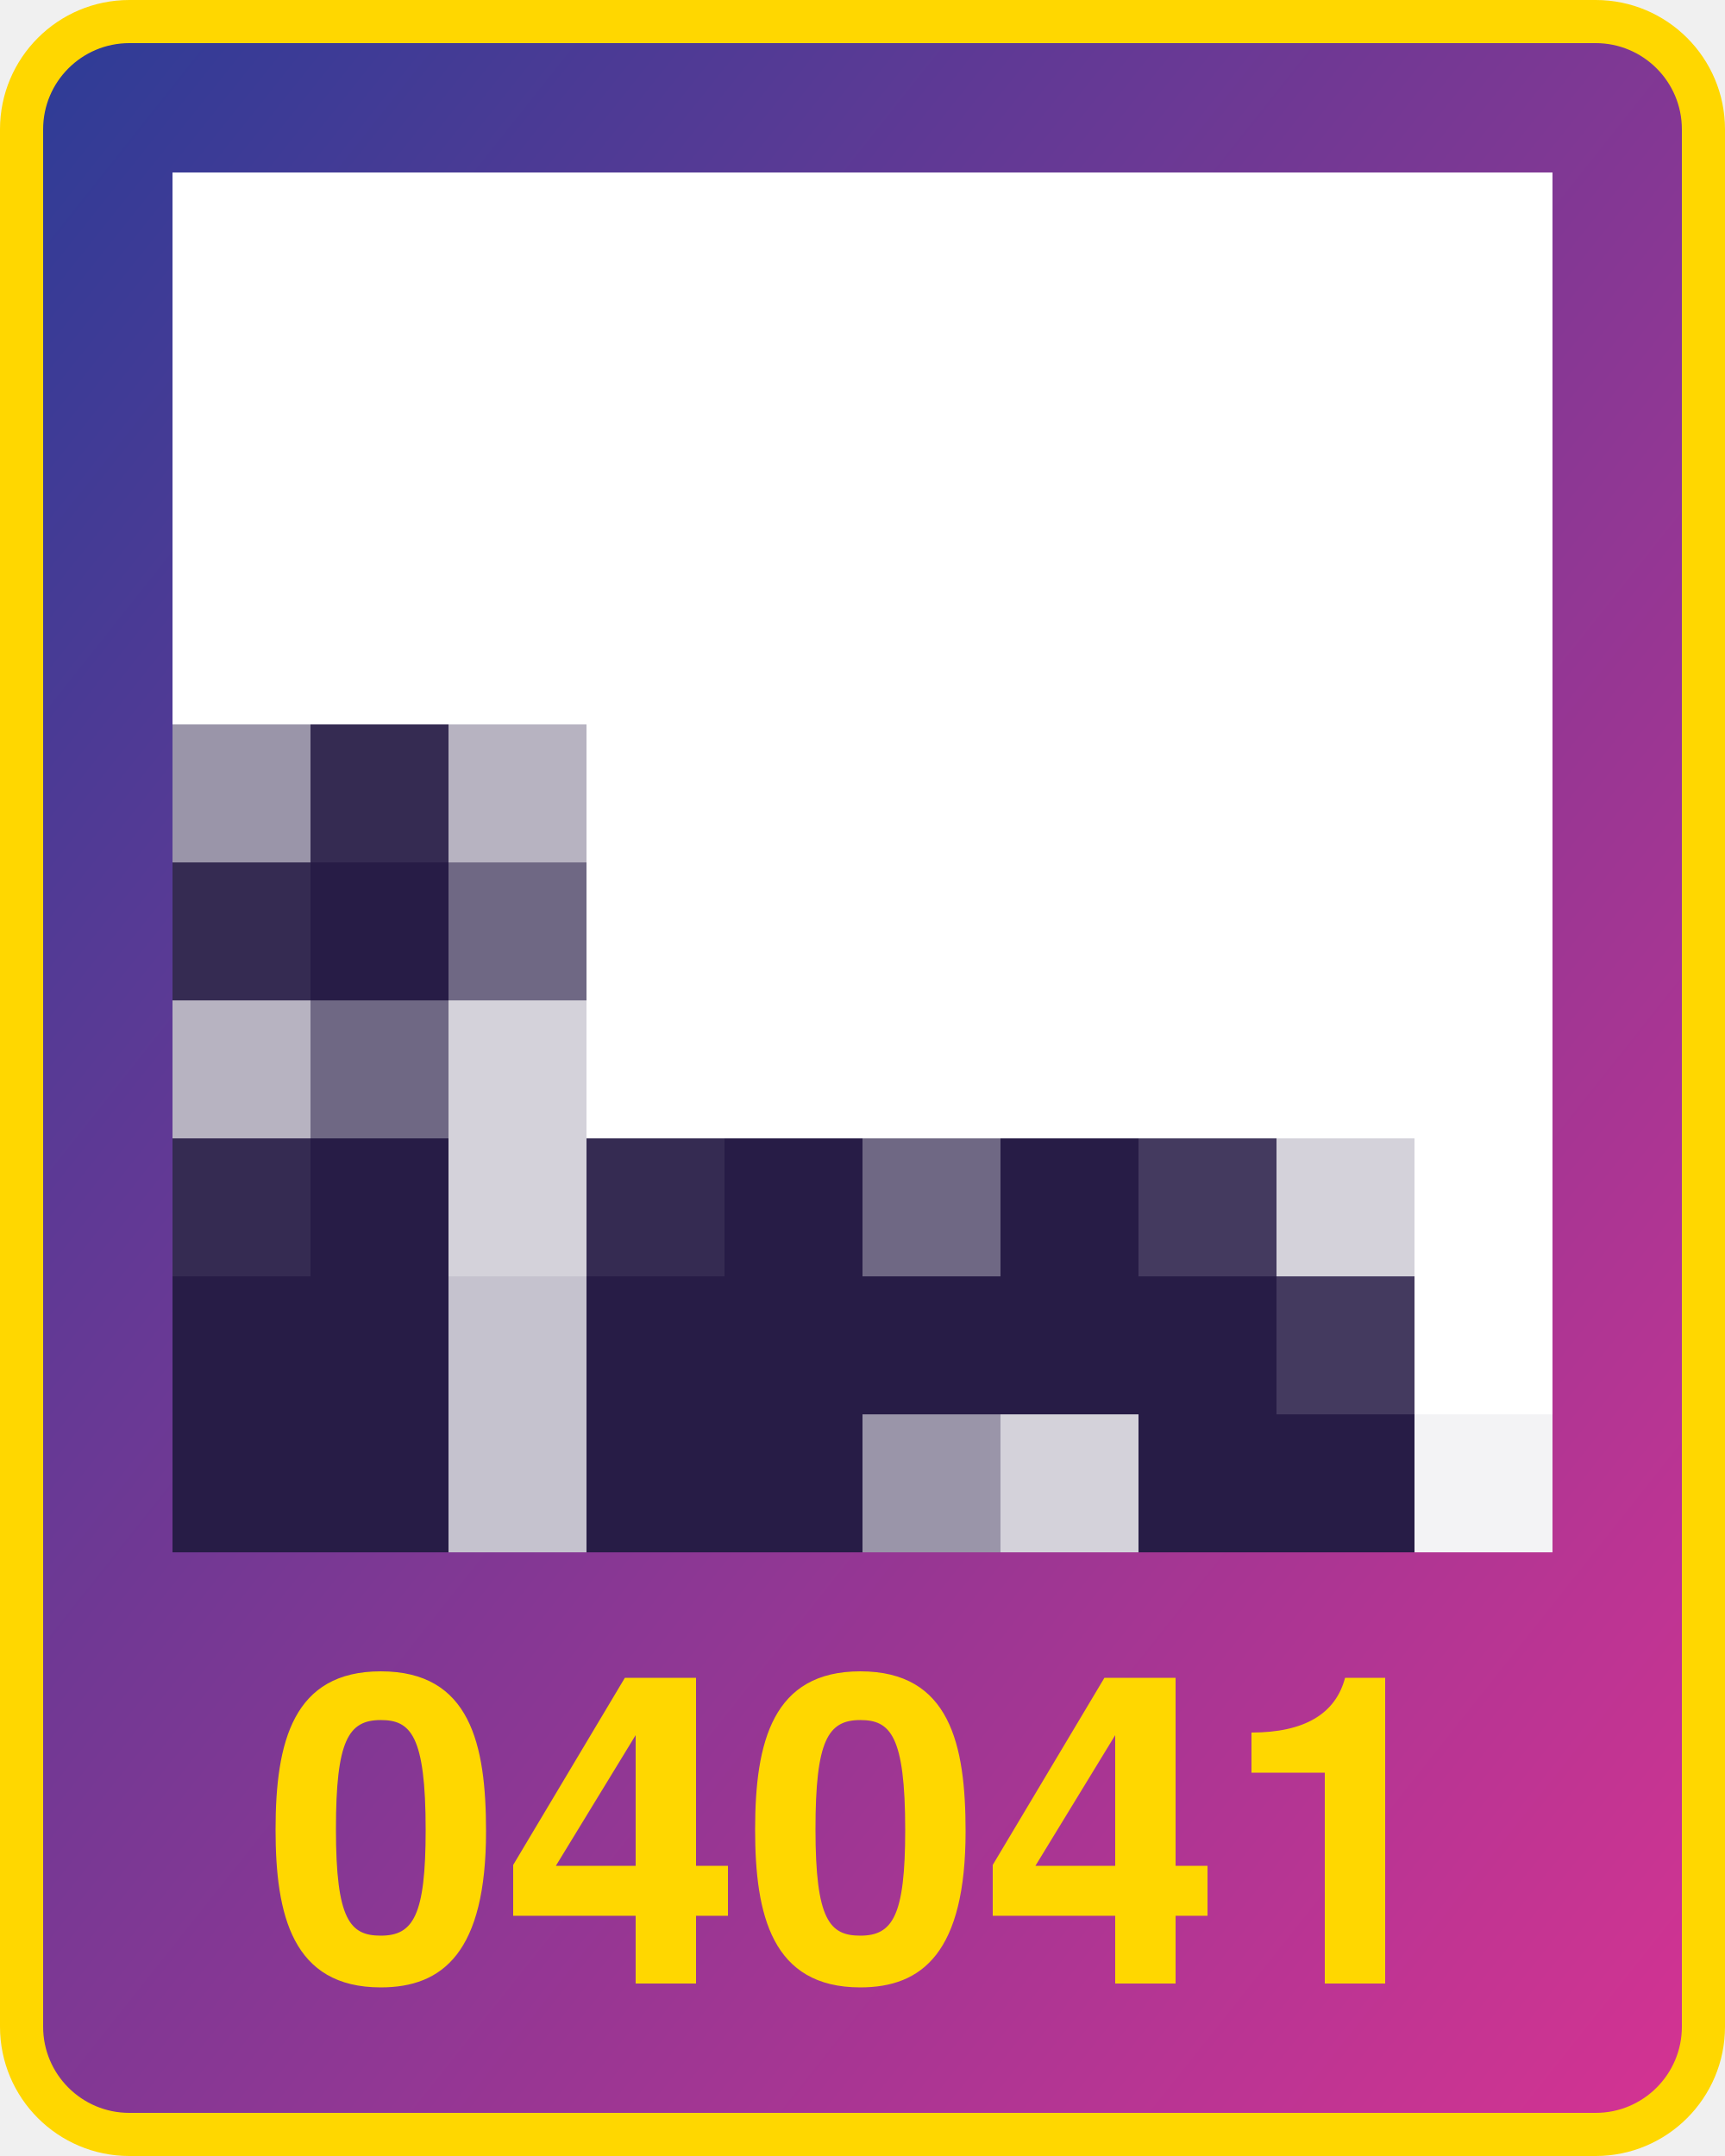
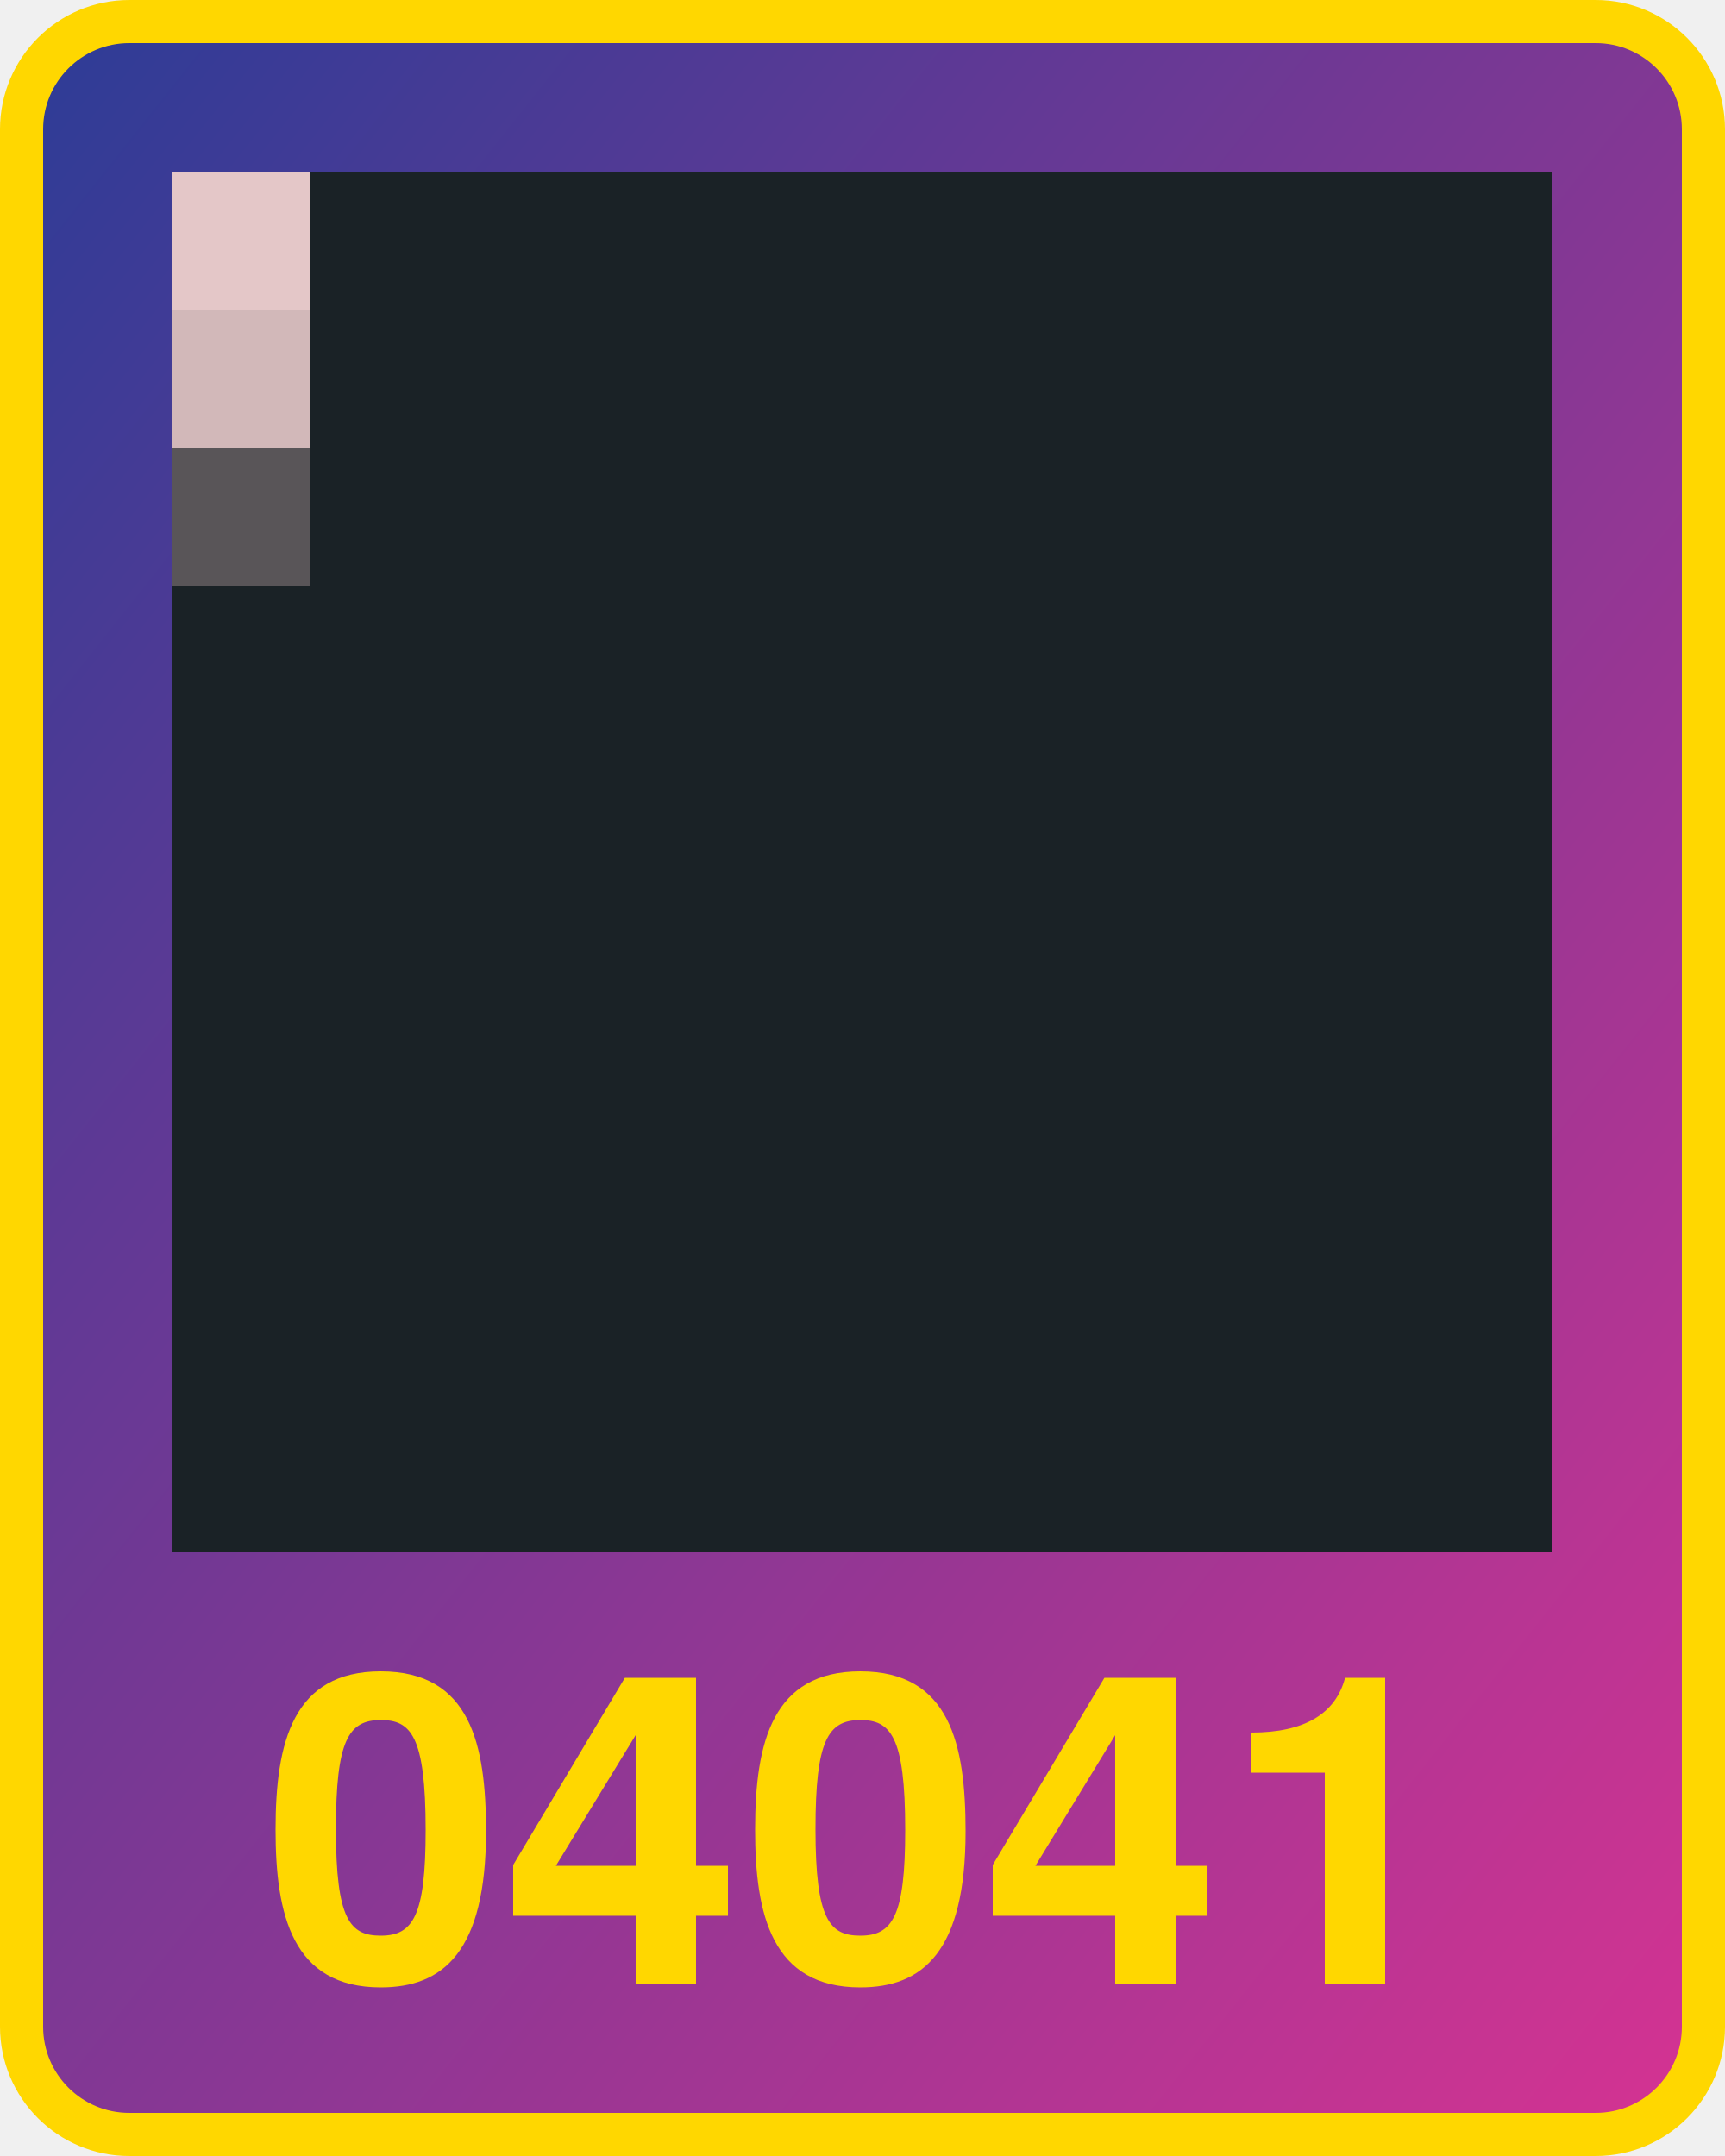
<svg xmlns="http://www.w3.org/2000/svg" width="800" height="1000">
  <defs>
    <linearGradient id="g" x1="0" x2="1" y1="0" y2="1">
      <stop offset="0%" stop-color="#2d3c96" />
      <stop offset="100%" stop-color="#d53392" />
    </linearGradient>
  </defs>
  <rect x="10" y="10" width="780" height="980" fill="url(#g)" rx="50" ry="50" stroke="gold" stroke-width="20" />
  <text x="400" y="920" width="780" text-anchor="middle" style="font:bold 200px 'Helvetica Neue';fill:gold">04041</text>
  <g transform="translate(80 80) scale(64)">
-     <rect x="0" y="0" width="1" height="1" fill="#ffffff" />
-     <rect x="0" y="1" width="1" height="1" fill="#ffffff" />
-     <rect x="0" y="2" width="1" height="1" fill="#ffffff" />
-     <rect x="0" y="3" width="1" height="1" fill="#ffffff" />
-     <rect x="0" y="4" width="1" height="1" fill="#9a95a9" />
-     <rect x="0" y="5" width="1" height="1" fill="#352b52" />
-     <rect x="0" y="6" width="1" height="1" fill="#b7b3c1" />
-     <rect x="0" y="7" width="1" height="1" fill="#352b52" />
-     <rect x="0" y="8" width="1" height="1" fill="#271c46" />
-     <rect x="0" y="9" width="1" height="1" fill="#271c46" />
-     <rect x="1" y="0" width="1" height="1" fill="#ffffff" />
-     <rect x="1" y="1" width="1" height="1" fill="#ffffff" />
-     <rect x="1" y="2" width="1" height="1" fill="#ffffff" />
-     <rect x="1" y="3" width="1" height="1" fill="#ffffff" />
-     <rect x="1" y="4" width="1" height="1" fill="#352b52" />
-     <rect x="1" y="5" width="1" height="1" fill="#271c46" />
-     <rect x="1" y="6" width="1" height="1" fill="#6f6884" />
-     <rect x="1" y="7" width="1" height="1" fill="#271c46" />
-     <rect x="1" y="8" width="1" height="1" fill="#271c46" />
-     <rect x="1" y="9" width="1" height="1" fill="#271c46" />
-     <rect x="2" y="0" width="1" height="1" fill="#ffffff" />
-     <rect x="2" y="1" width="1" height="1" fill="#ffffff" />
-     <rect x="2" y="2" width="1" height="1" fill="#ffffff" />
-     <rect x="2" y="3" width="1" height="1" fill="#ffffff" />
-     <rect x="2" y="4" width="1" height="1" fill="#b7b3c1" />
-     <rect x="2" y="5" width="1" height="1" fill="#6f6884" />
-     <rect x="2" y="6" width="1" height="1" fill="#d4d2da" />
-     <rect x="2" y="7" width="1" height="1" fill="#d4d2da" />
-     <rect x="2" y="8" width="1" height="1" fill="#c5c2ce" />
-     <rect x="2" y="9" width="1" height="1" fill="#c5c2ce" />
-     <rect x="3" y="0" width="1" height="1" fill="#ffffff" />
-     <rect x="3" y="1" width="1" height="1" fill="#ffffff" />
-     <rect x="3" y="2" width="1" height="1" fill="#ffffff" />
-     <rect x="3" y="3" width="1" height="1" fill="#ffffff" />
-     <rect x="3" y="4" width="1" height="1" fill="#ffffff" />
-     <rect x="3" y="5" width="1" height="1" fill="#ffffff" />
-     <rect x="3" y="6" width="1" height="1" fill="#ffffff" />
-     <rect x="3" y="7" width="1" height="1" fill="#352b52" />
-     <rect x="3" y="8" width="1" height="1" fill="#271c46" />
-     <rect x="3" y="9" width="1" height="1" fill="#271c46" />
-     <rect x="4" y="0" width="1" height="1" fill="#ffffff" />
-     <rect x="4" y="1" width="1" height="1" fill="#ffffff" />
-     <rect x="4" y="2" width="1" height="1" fill="#ffffff" />
-     <rect x="4" y="3" width="1" height="1" fill="#ffffff" />
-     <rect x="4" y="4" width="1" height="1" fill="#ffffff" />
-     <rect x="4" y="5" width="1" height="1" fill="#ffffff" />
-     <rect x="4" y="6" width="1" height="1" fill="#ffffff" />
-     <rect x="4" y="7" width="1" height="1" fill="#271c46" />
-     <rect x="4" y="8" width="1" height="1" fill="#271c46" />
-     <rect x="4" y="9" width="1" height="1" fill="#271c46" />
-     <rect x="5" y="0" width="1" height="1" fill="#ffffff" />
-     <rect x="5" y="1" width="1" height="1" fill="#ffffff" />
-     <rect x="5" y="2" width="1" height="1" fill="#ffffff" />
-     <rect x="5" y="3" width="1" height="1" fill="#ffffff" />
-     <rect x="5" y="4" width="1" height="1" fill="#ffffff" />
-     <rect x="5" y="5" width="1" height="1" fill="#ffffff" />
-     <rect x="5" y="6" width="1" height="1" fill="#ffffff" />
-     <rect x="5" y="7" width="1" height="1" fill="#6f6884" />
-     <rect x="5" y="8" width="1" height="1" fill="#271c46" />
-     <rect x="5" y="9" width="1" height="1" fill="#9a95a9" />
-     <rect x="6" y="0" width="1" height="1" fill="#ffffff" />
-     <rect x="6" y="1" width="1" height="1" fill="#ffffff" />
-     <rect x="6" y="2" width="1" height="1" fill="#ffffff" />
-     <rect x="6" y="3" width="1" height="1" fill="#ffffff" />
-     <rect x="6" y="4" width="1" height="1" fill="#ffffff" />
-     <rect x="6" y="5" width="1" height="1" fill="#ffffff" />
-     <rect x="6" y="6" width="1" height="1" fill="#ffffff" />
-     <rect x="6" y="7" width="1" height="1" fill="#271c46" />
-     <rect x="6" y="8" width="1" height="1" fill="#271c46" />
-     <rect x="6" y="9" width="1" height="1" fill="#d4d2da" />
-     <rect x="7" y="0" width="1" height="1" fill="#ffffff" />
-     <rect x="7" y="1" width="1" height="1" fill="#ffffff" />
-     <rect x="7" y="2" width="1" height="1" fill="#ffffff" />
-     <rect x="7" y="3" width="1" height="1" fill="#ffffff" />
-     <rect x="7" y="4" width="1" height="1" fill="#ffffff" />
-     <rect x="7" y="5" width="1" height="1" fill="#ffffff" />
-     <rect x="7" y="6" width="1" height="1" fill="#ffffff" />
-     <rect x="7" y="7" width="1" height="1" fill="#443a5f" />
-     <rect x="7" y="8" width="1" height="1" fill="#271c46" />
-     <rect x="7" y="9" width="1" height="1" fill="#271c46" />
-     <rect x="8" y="0" width="1" height="1" fill="#ffffff" />
-     <rect x="8" y="1" width="1" height="1" fill="#ffffff" />
-     <rect x="8" y="2" width="1" height="1" fill="#ffffff" />
-     <rect x="8" y="3" width="1" height="1" fill="#ffffff" />
-     <rect x="8" y="4" width="1" height="1" fill="#ffffff" />
-     <rect x="8" y="5" width="1" height="1" fill="#ffffff" />
-     <rect x="8" y="6" width="1" height="1" fill="#ffffff" />
-     <rect x="8" y="7" width="1" height="1" fill="#d4d2da" />
-     <rect x="8" y="8" width="1" height="1" fill="#443a5f" />
-     <rect x="8" y="9" width="1" height="1" fill="#271c46" />
-     <rect x="9" y="0" width="1" height="1" fill="#ffffff" />
-     <rect x="9" y="1" width="1" height="1" fill="#ffffff" />
-     <rect x="9" y="2" width="1" height="1" fill="#ffffff" />
-     <rect x="9" y="3" width="1" height="1" fill="#ffffff" />
-     <rect x="9" y="4" width="1" height="1" fill="#ffffff" />
-     <rect x="9" y="5" width="1" height="1" fill="#ffffff" />
-     <rect x="9" y="6" width="1" height="1" fill="#ffffff" />
-     <rect x="9" y="7" width="1" height="1" fill="#ffffff" />
-     <rect x="9" y="8" width="1" height="1" fill="#ffffff" />
-     <rect x="9" y="9" width="1" height="1" fill="#f3f3f5" />
+     <rect x="0" y="0" width="1" height="1" fill="#e4c7c8" />
+     <rect x="0" y="1" width="1" height="1" fill="#d2b8b9" />
+     <rect x="0" y="2" width="1" height="1" fill="#595558" />
+     <rect x="0" y="3" width="1" height="1" fill="#1a2226" />
+     <rect x="0" y="4" width="1" height="1" fill="#1a2226" />
+     <rect x="0" y="5" width="1" height="1" fill="#1a2226" />
+     <rect x="0" y="6" width="1" height="1" fill="#1a2226" />
+     <rect x="0" y="7" width="1" height="1" fill="#1a2226" />
+     <rect x="0" y="8" width="1" height="1" fill="#1a2226" />
+     <rect x="0" y="9" width="1" height="1" fill="#1a2226" />
+     <rect x="1" y="0" width="1" height="1" fill="#1a2226" />
+     <rect x="1" y="1" width="1" height="1" fill="#1a2226" />
+     <rect x="1" y="2" width="1" height="1" fill="#1a2226" />
+     <rect x="1" y="3" width="1" height="1" fill="#1a2226" />
+     <rect x="1" y="4" width="1" height="1" fill="#1a2226" />
+     <rect x="1" y="5" width="1" height="1" fill="#1a2226" />
+     <rect x="1" y="6" width="1" height="1" fill="#1a2226" />
+     <rect x="1" y="7" width="1" height="1" fill="#1a2226" />
+     <rect x="1" y="8" width="1" height="1" fill="#1a2226" />
+     <rect x="1" y="9" width="1" height="1" fill="#1a2226" />
+     <rect x="2" y="0" width="1" height="1" fill="#1a2226" />
+     <rect x="2" y="1" width="1" height="1" fill="#1a2226" />
+     <rect x="2" y="2" width="1" height="1" fill="#1a2226" />
+     <rect x="2" y="3" width="1" height="1" fill="#1a2226" />
+     <rect x="2" y="4" width="1" height="1" fill="#1a2226" />
+     <rect x="2" y="5" width="1" height="1" fill="#1a2226" />
+     <rect x="2" y="6" width="1" height="1" fill="#1a2226" />
+     <rect x="2" y="7" width="1" height="1" fill="#1a2226" />
+     <rect x="2" y="8" width="1" height="1" fill="#1a2226" />
+     <rect x="2" y="9" width="1" height="1" fill="#1a2226" />
+     <rect x="3" y="0" width="1" height="1" fill="#1a2226" />
+     <rect x="3" y="1" width="1" height="1" fill="#1a2226" />
+     <rect x="3" y="2" width="1" height="1" fill="#1a2226" />
+     <rect x="3" y="3" width="1" height="1" fill="#1a2226" />
+     <rect x="3" y="4" width="1" height="1" fill="#1a2226" />
+     <rect x="3" y="5" width="1" height="1" fill="#1a2226" />
+     <rect x="3" y="6" width="1" height="1" fill="#1a2226" />
+     <rect x="3" y="7" width="1" height="1" fill="#1a2226" />
+     <rect x="3" y="8" width="1" height="1" fill="#1a2226" />
+     <rect x="3" y="9" width="1" height="1" fill="#1a2226" />
+     <rect x="4" y="0" width="1" height="1" fill="#1a2226" />
+     <rect x="4" y="1" width="1" height="1" fill="#1a2226" />
+     <rect x="4" y="2" width="1" height="1" fill="#1a2226" />
+     <rect x="4" y="3" width="1" height="1" fill="#1a2226" />
+     <rect x="4" y="4" width="1" height="1" fill="#1a2226" />
+     <rect x="4" y="5" width="1" height="1" fill="#1a2226" />
+     <rect x="4" y="6" width="1" height="1" fill="#1a2226" />
+     <rect x="4" y="7" width="1" height="1" fill="#1a2226" />
+     <rect x="4" y="8" width="1" height="1" fill="#1a2226" />
+     <rect x="4" y="9" width="1" height="1" fill="#1a2226" />
+     <rect x="5" y="0" width="1" height="1" fill="#1a2226" />
+     <rect x="5" y="1" width="1" height="1" fill="#1a2226" />
+     <rect x="5" y="2" width="1" height="1" fill="#1a2226" />
+     <rect x="5" y="3" width="1" height="1" fill="#1a2226" />
+     <rect x="5" y="4" width="1" height="1" fill="#1a2226" />
+     <rect x="5" y="5" width="1" height="1" fill="#1a2226" />
+     <rect x="5" y="6" width="1" height="1" fill="#1a2226" />
+     <rect x="5" y="7" width="1" height="1" fill="#1a2226" />
+     <rect x="5" y="8" width="1" height="1" fill="#1a2226" />
+     <rect x="5" y="9" width="1" height="1" fill="#1a2226" />
+     <rect x="6" y="0" width="1" height="1" fill="#1a2226" />
+     <rect x="6" y="1" width="1" height="1" fill="#1a2226" />
+     <rect x="6" y="2" width="1" height="1" fill="#1a2226" />
+     <rect x="6" y="3" width="1" height="1" fill="#1a2226" />
+     <rect x="6" y="4" width="1" height="1" fill="#1a2226" />
+     <rect x="6" y="5" width="1" height="1" fill="#1a2226" />
+     <rect x="6" y="6" width="1" height="1" fill="#1a2226" />
+     <rect x="6" y="7" width="1" height="1" fill="#1a2226" />
+     <rect x="6" y="8" width="1" height="1" fill="#1a2226" />
+     <rect x="6" y="9" width="1" height="1" fill="#1a2226" />
+     <rect x="7" y="0" width="1" height="1" fill="#1a2226" />
+     <rect x="7" y="1" width="1" height="1" fill="#1a2226" />
+     <rect x="7" y="2" width="1" height="1" fill="#1a2226" />
+     <rect x="7" y="3" width="1" height="1" fill="#1a2226" />
+     <rect x="7" y="4" width="1" height="1" fill="#1a2226" />
+     <rect x="7" y="5" width="1" height="1" fill="#1a2226" />
+     <rect x="7" y="6" width="1" height="1" fill="#1a2226" />
+     <rect x="7" y="7" width="1" height="1" fill="#1a2226" />
+     <rect x="7" y="8" width="1" height="1" fill="#1a2226" />
+     <rect x="7" y="9" width="1" height="1" fill="#1a2226" />
+     <rect x="8" y="0" width="1" height="1" fill="#1a2226" />
+     <rect x="8" y="1" width="1" height="1" fill="#1a2226" />
+     <rect x="8" y="2" width="1" height="1" fill="#1a2226" />
+     <rect x="8" y="3" width="1" height="1" fill="#1a2226" />
+     <rect x="8" y="4" width="1" height="1" fill="#1a2226" />
+     <rect x="8" y="5" width="1" height="1" fill="#1a2226" />
+     <rect x="8" y="6" width="1" height="1" fill="#1a2226" />
+     <rect x="8" y="7" width="1" height="1" fill="#1a2226" />
+     <rect x="8" y="8" width="1" height="1" fill="#1a2226" />
+     <rect x="8" y="9" width="1" height="1" fill="#1a2226" />
+     <rect x="9" y="0" width="1" height="1" fill="#1a2226" />
+     <rect x="9" y="1" width="1" height="1" fill="#1a2226" />
+     <rect x="9" y="2" width="1" height="1" fill="#1a2226" />
+     <rect x="9" y="3" width="1" height="1" fill="#1a2226" />
+     <rect x="9" y="4" width="1" height="1" fill="#1a2226" />
+     <rect x="9" y="5" width="1" height="1" fill="#1a2226" />
+     <rect x="9" y="6" width="1" height="1" fill="#1a2226" />
+     <rect x="9" y="7" width="1" height="1" fill="#1a2226" />
+     <rect x="9" y="8" width="1" height="1" fill="#1a2226" />
+     <rect x="9" y="9" width="1" height="1" fill="#1a2226" />
  </g>
</svg>
